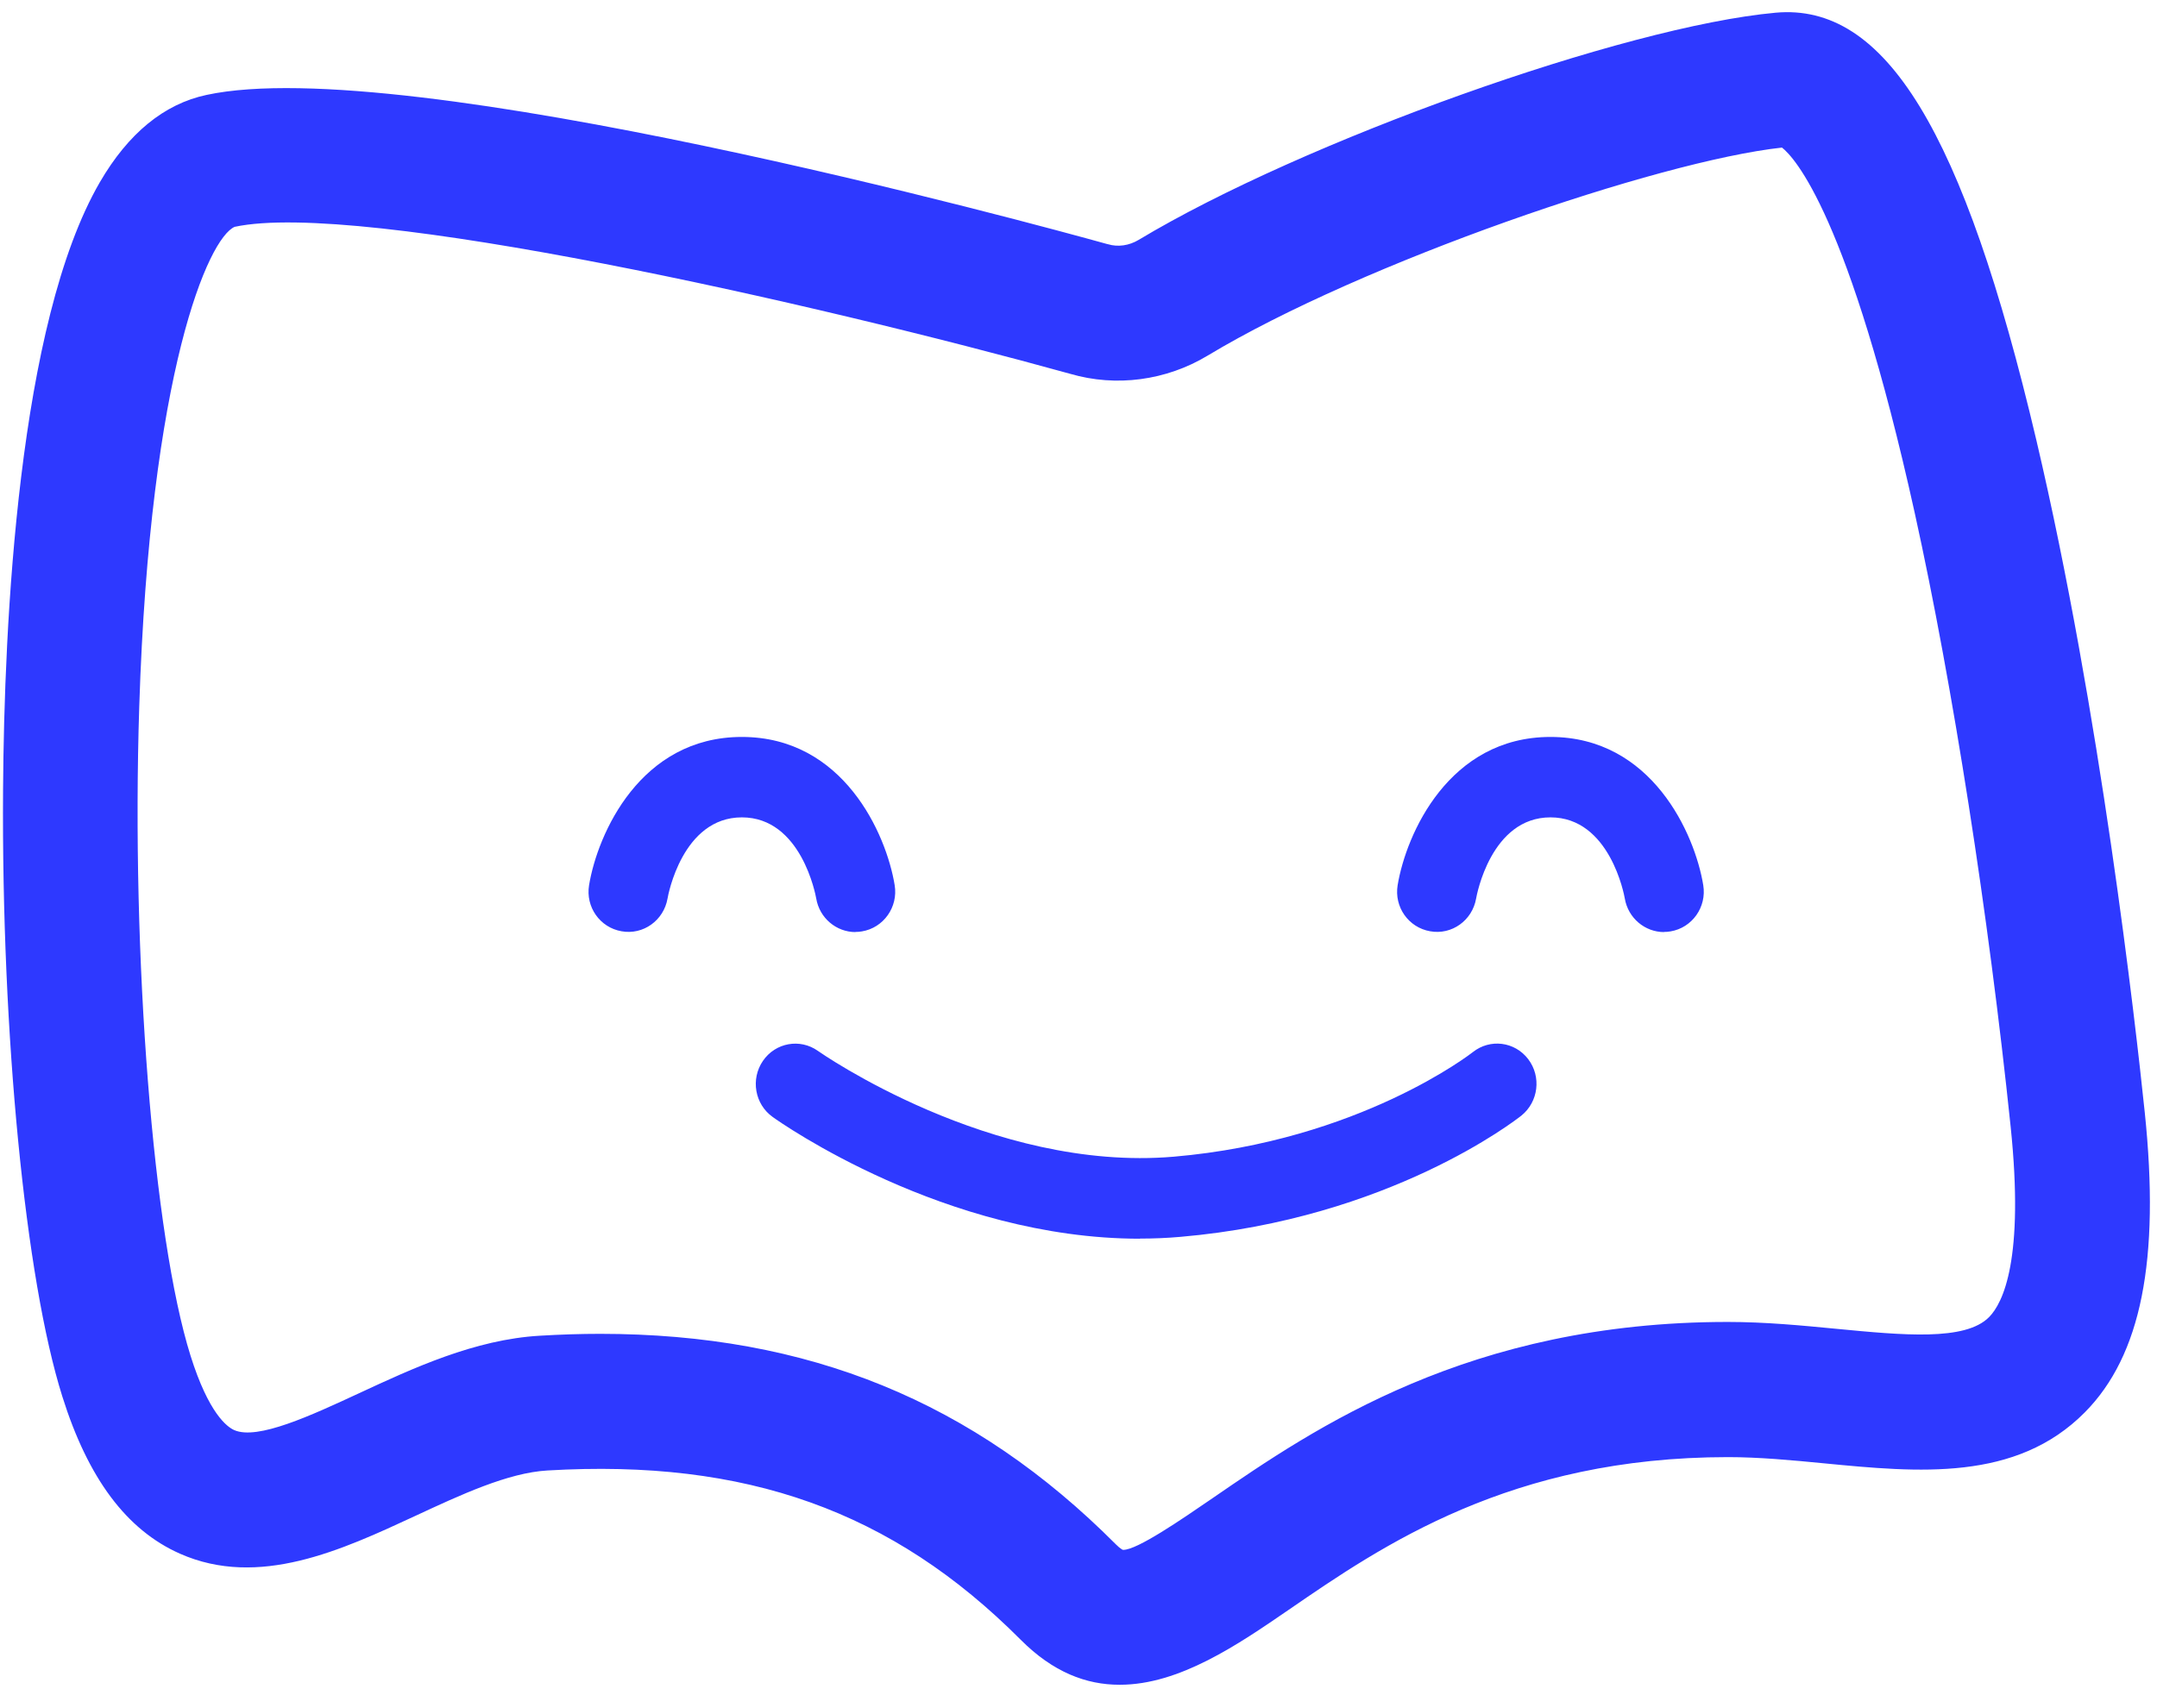
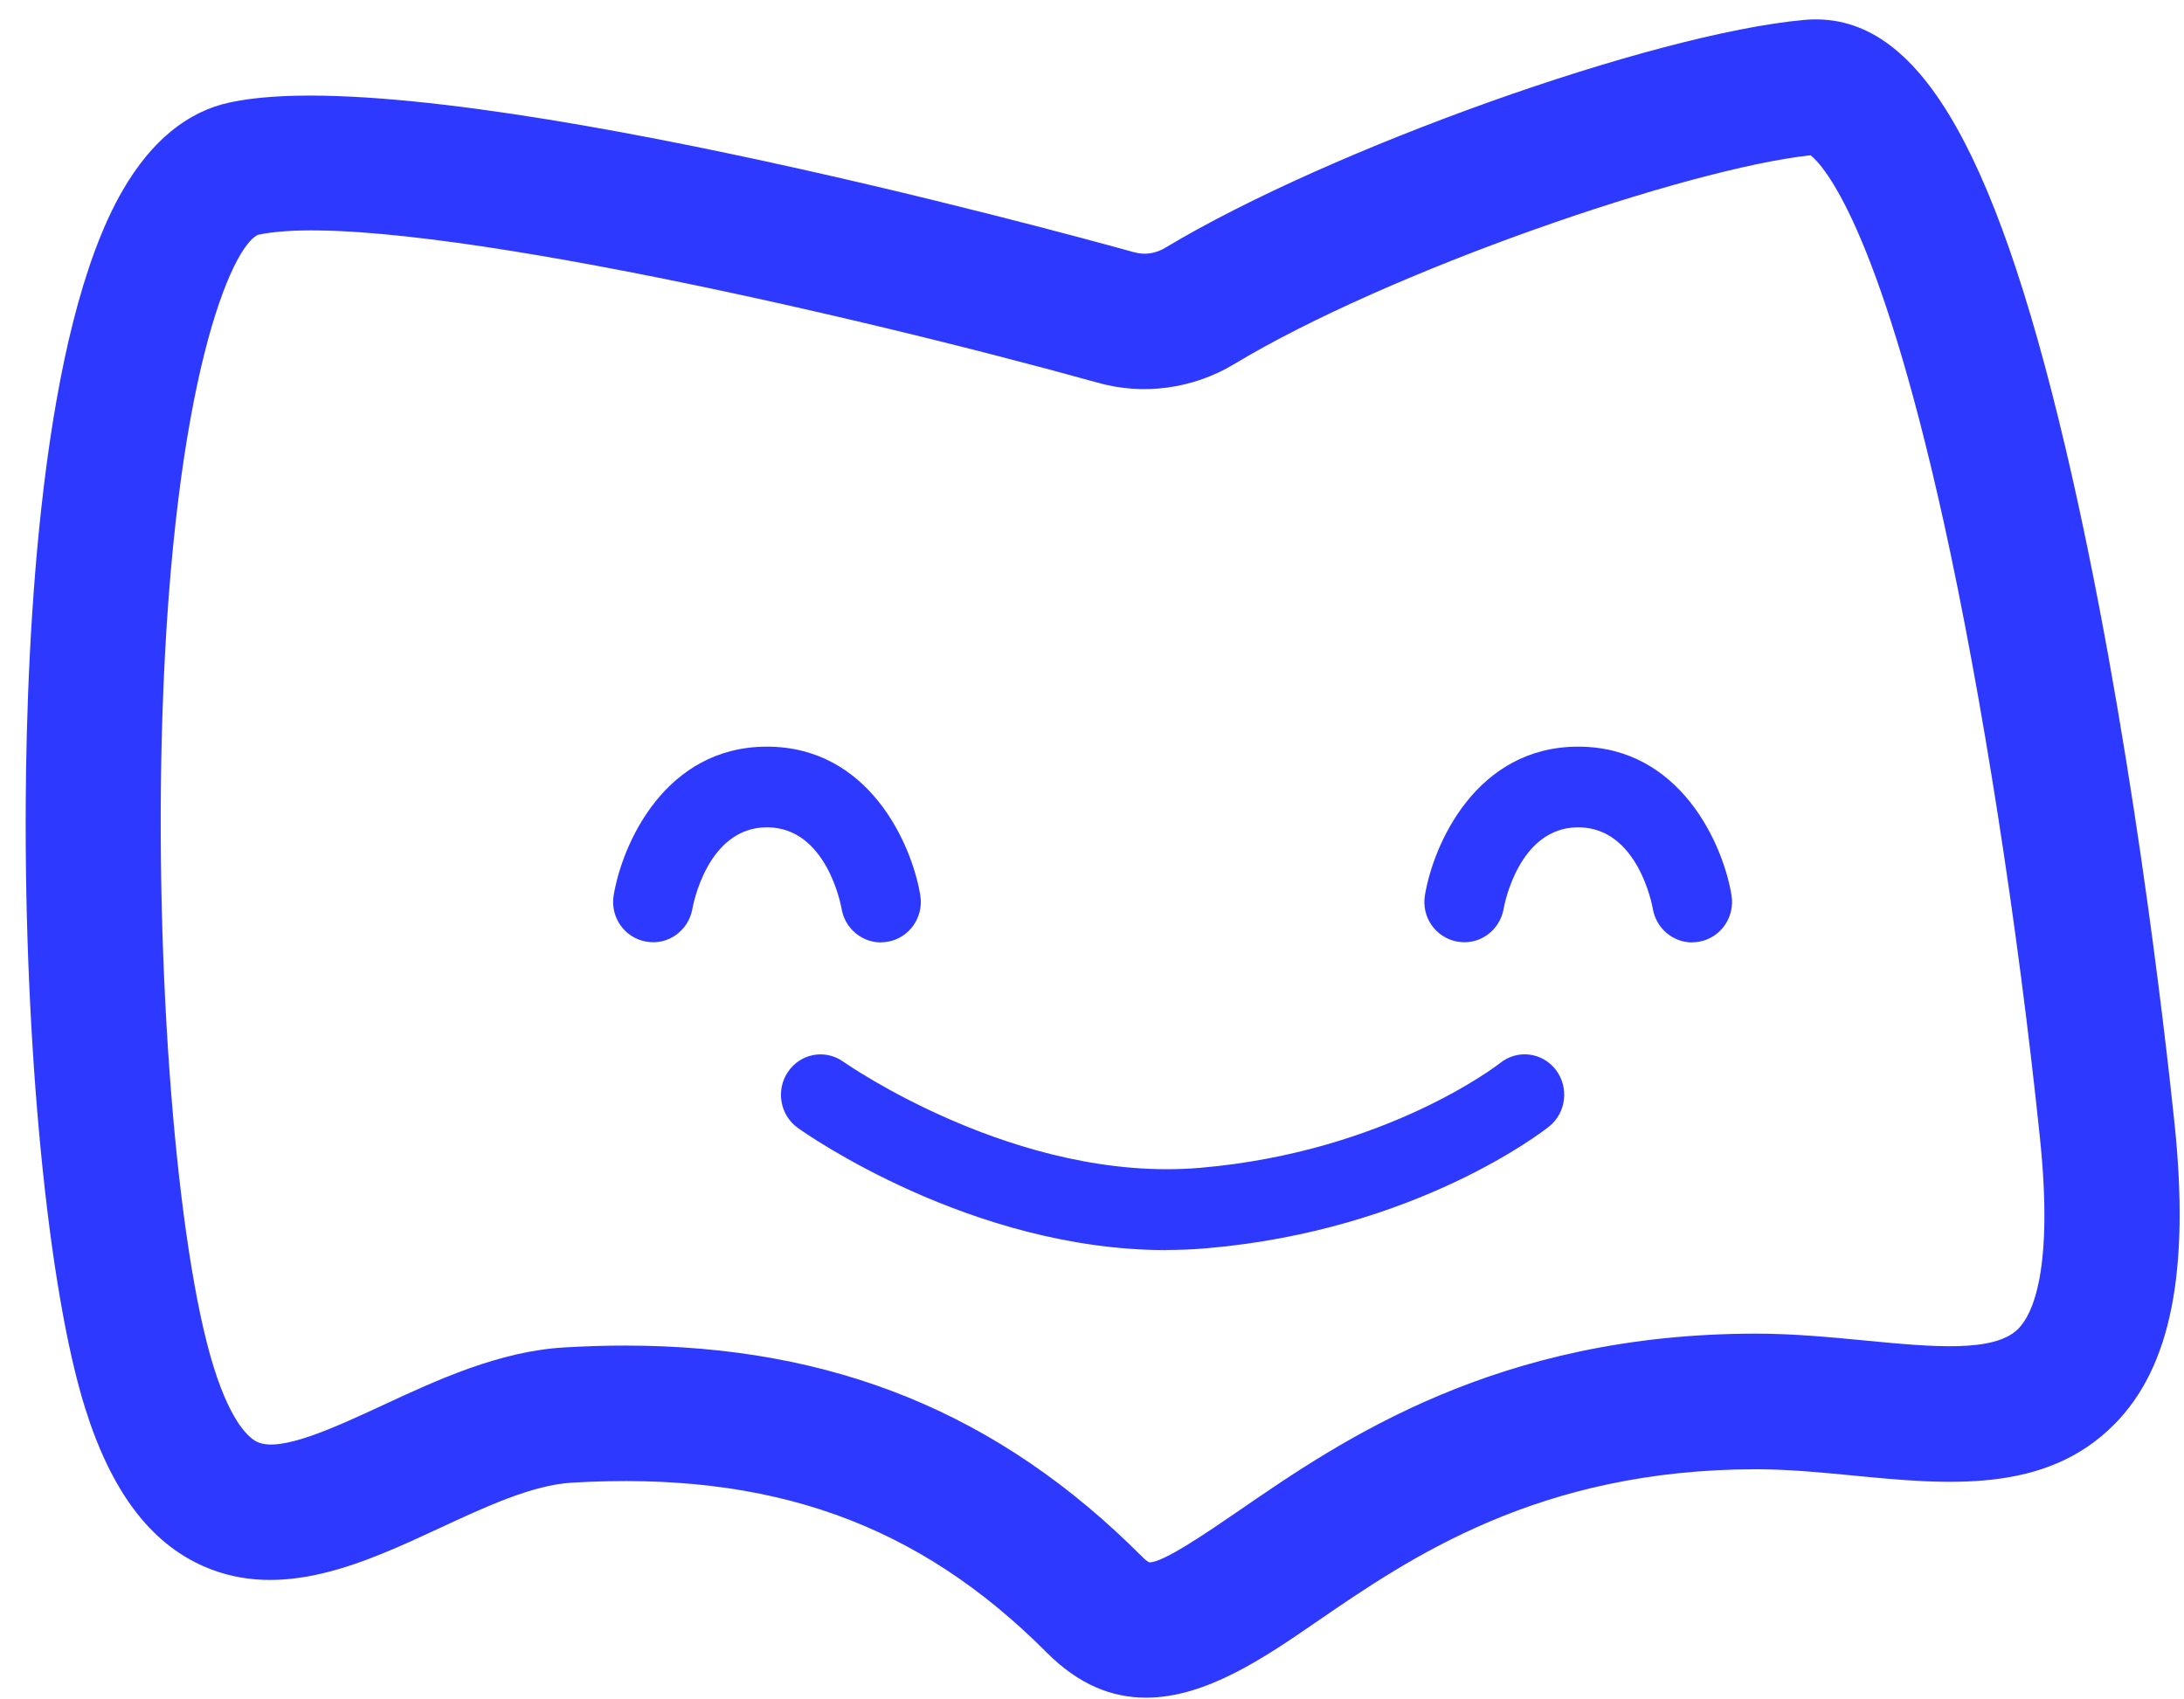
- <svg xmlns="http://www.w3.org/2000/svg" width="72" height="57" viewBox="0 0 72 57" fill="none">
-   <path d="M37.368 56.248C36.263 56.248 35.153 55.833 34.071 54.746C29.785 50.446 24.907 48.702 18.272 49.094C16.956 49.17 15.38 49.905 13.857 50.613C11.409 51.749 8.637 53.038 6.005 51.871C4.226 51.082 2.941 49.364 2.079 46.619C0.843 42.693 0.048 34.561 0.102 26.379C0.138 20.817 0.605 10.787 3.332 6.085C4.28 4.454 5.475 3.471 6.894 3.169C13.529 1.74 34.565 7.483 36.946 8.145L36.986 8.154C37.318 8.254 37.687 8.2 38.006 8.01C43.486 4.715 54.217 0.883 59.271 0.424C62.927 0.095 65.537 4.354 67.972 14.691C70.106 23.76 71.282 34.169 71.592 37.144C72.105 42.071 71.471 45.253 69.593 47.151C67.298 49.472 64.037 49.161 60.883 48.855C59.819 48.751 58.714 48.648 57.681 48.648C50.435 48.648 46.15 51.591 43.023 53.741C41.33 54.904 39.371 56.248 37.381 56.248H37.368ZM20.029 44.532C26.982 44.532 32.494 46.79 37.246 51.559C37.399 51.713 37.48 51.744 37.48 51.744C37.485 51.744 37.489 51.744 37.498 51.744C37.961 51.744 39.412 50.748 40.476 50.018C43.886 47.674 49.038 44.135 57.672 44.135C58.925 44.135 60.133 44.252 61.306 44.365C63.516 44.577 65.6 44.78 66.395 43.973C66.862 43.5 67.576 42.044 67.114 37.608C66.377 30.526 65.182 22.877 63.916 17.138C61.715 7.181 59.891 5.247 59.482 4.927C55.349 5.378 45.471 8.763 40.31 11.873C38.926 12.707 37.255 12.928 35.728 12.482C27.157 10.106 12.015 6.676 7.833 7.573C6.961 7.947 5.007 12.365 4.648 23.589C4.379 31.978 5.115 41.291 6.36 45.262C6.966 47.191 7.581 47.642 7.819 47.746C8.597 48.089 10.389 47.255 11.975 46.52C13.789 45.677 15.847 44.721 18.016 44.595C18.704 44.554 19.377 44.532 20.038 44.532H20.029Z" fill="#2E39FF" />
-   <path d="M38.05 41.356C31.556 41.356 26.037 37.471 25.791 37.291C25.194 36.866 25.049 36.028 25.467 35.418C25.884 34.809 26.705 34.661 27.302 35.086C27.368 35.131 33.084 39.138 39.178 38.618C45.381 38.085 49.122 35.158 49.162 35.127C49.737 34.67 50.562 34.773 51.01 35.36C51.458 35.947 51.352 36.789 50.782 37.247C50.606 37.386 46.378 40.693 39.402 41.294C38.95 41.334 38.502 41.352 38.054 41.352L38.05 41.356Z" fill="#2E39FF" />
-   <path d="M28.557 31.119C27.919 31.119 27.356 30.654 27.245 29.996C27.227 29.893 26.749 27.289 24.763 27.289C22.778 27.289 22.299 29.893 22.282 30C22.153 30.73 21.471 31.222 20.748 31.092C20.026 30.967 19.543 30.282 19.663 29.553C19.946 27.839 21.373 24.604 24.763 24.604C28.154 24.604 29.585 27.843 29.864 29.553C29.984 30.282 29.496 30.976 28.77 31.096C28.694 31.11 28.623 31.114 28.548 31.114L28.557 31.119Z" fill="#2E39FF" />
-   <path d="M55.547 31.119C54.909 31.119 54.346 30.654 54.235 29.996C54.218 29.893 53.739 27.289 51.754 27.289C49.768 27.289 49.29 29.893 49.272 30C49.144 30.73 48.461 31.222 47.739 31.092C47.016 30.967 46.533 30.282 46.653 29.553C46.937 27.839 48.368 24.604 51.754 24.604C55.139 24.604 56.575 27.843 56.854 29.553C56.974 30.282 56.486 30.976 55.76 31.096C55.684 31.11 55.614 31.114 55.538 31.114L55.547 31.119Z" fill="#2E39FF" />
+ <svg xmlns="http://www.w3.org/2000/svg" width="63" height="49" viewBox="0 0 63 49" fill="none">
+   <path d="M33.053 48.975C32.095 48.975 31.133 48.616 30.194 47.674C26.479 43.945 22.249 42.433 16.497 42.773C15.356 42.839 13.989 43.476 12.668 44.09C10.546 45.075 8.143 46.193 5.861 45.18C4.318 44.496 3.204 43.007 2.457 40.627C1.386 37.223 0.696 30.172 0.743 23.079C0.774 18.256 1.179 9.56 3.543 5.484C4.365 4.069 5.401 3.217 6.632 2.955C12.384 1.716 30.623 6.695 32.687 7.27L32.722 7.277C33.01 7.363 33.33 7.317 33.606 7.152C38.358 4.295 47.662 0.973 52.043 0.575C55.214 0.289 57.477 3.983 59.587 12.944C61.437 20.808 62.458 29.832 62.727 32.412C63.17 36.684 62.621 39.443 60.993 41.088C59.003 43.101 56.176 42.831 53.442 42.566C52.519 42.476 51.56 42.386 50.665 42.386C44.383 42.386 40.667 44.938 37.956 46.802C36.488 47.811 34.79 48.975 33.065 48.975H33.053ZM18.02 38.818C24.049 38.818 28.827 40.776 32.948 44.911C33.08 45.044 33.15 45.071 33.15 45.071C33.154 45.071 33.158 45.071 33.166 45.071C33.567 45.071 34.825 44.207 35.748 43.574C38.704 41.542 43.171 38.474 50.657 38.474C51.743 38.474 52.791 38.575 53.808 38.673C55.724 38.857 57.531 39.032 58.22 38.333C58.625 37.923 59.245 36.66 58.843 32.814C58.205 26.674 57.169 20.042 56.071 15.067C54.162 6.433 52.581 4.757 52.227 4.479C48.643 4.87 40.079 7.805 35.604 10.502C34.404 11.225 32.956 11.416 31.631 11.03C24.201 8.97 11.072 5.996 7.446 6.773C6.69 7.098 4.996 10.928 4.684 20.66C4.451 27.933 5.089 36.008 6.168 39.451C6.694 41.123 7.228 41.514 7.434 41.604C8.108 41.901 9.662 41.178 11.037 40.541C12.61 39.81 14.394 38.982 16.275 38.872C16.871 38.837 17.455 38.818 18.027 38.818H18.02Z" fill="#2E39FF" />
+   <path d="M33.644 36.064C28.014 36.064 23.229 32.695 23.016 32.54C22.498 32.171 22.372 31.444 22.734 30.916C23.096 30.387 23.808 30.259 24.325 30.628C24.382 30.667 29.338 34.141 34.622 33.69C40.001 33.228 43.244 30.69 43.278 30.663C43.777 30.267 44.492 30.356 44.881 30.865C45.269 31.374 45.178 32.105 44.683 32.501C44.53 32.622 40.865 35.489 34.816 36.01C34.424 36.045 34.036 36.06 33.647 36.06L33.644 36.064Z" fill="#2E39FF" />
+   <path d="M25.413 27.188C24.86 27.188 24.372 26.785 24.276 26.214C24.261 26.125 23.846 23.867 22.124 23.867C20.403 23.867 19.988 26.125 19.973 26.218C19.861 26.851 19.269 27.277 18.643 27.165C18.017 27.056 17.598 26.463 17.702 25.83C17.948 24.345 19.185 21.54 22.124 21.54C25.064 21.54 26.305 24.348 26.547 25.83C26.65 26.463 26.228 27.064 25.598 27.169C25.532 27.18 25.471 27.184 25.405 27.184L25.413 27.188Z" fill="#2E39FF" />
+   <path d="M48.814 27.188C48.261 27.188 47.773 26.785 47.677 26.214C47.662 26.125 47.247 23.867 45.525 23.867C43.804 23.867 43.389 26.125 43.374 26.218C43.262 26.851 42.671 27.277 42.044 27.165C41.418 27.056 40.999 26.463 41.103 25.83C41.349 24.345 42.59 21.54 45.525 21.54C48.461 21.54 49.706 24.348 49.948 25.83C50.051 26.463 49.629 27.064 48.999 27.169C48.933 27.18 48.872 27.184 48.807 27.184L48.814 27.188Z" fill="#2E39FF" />
</svg>
